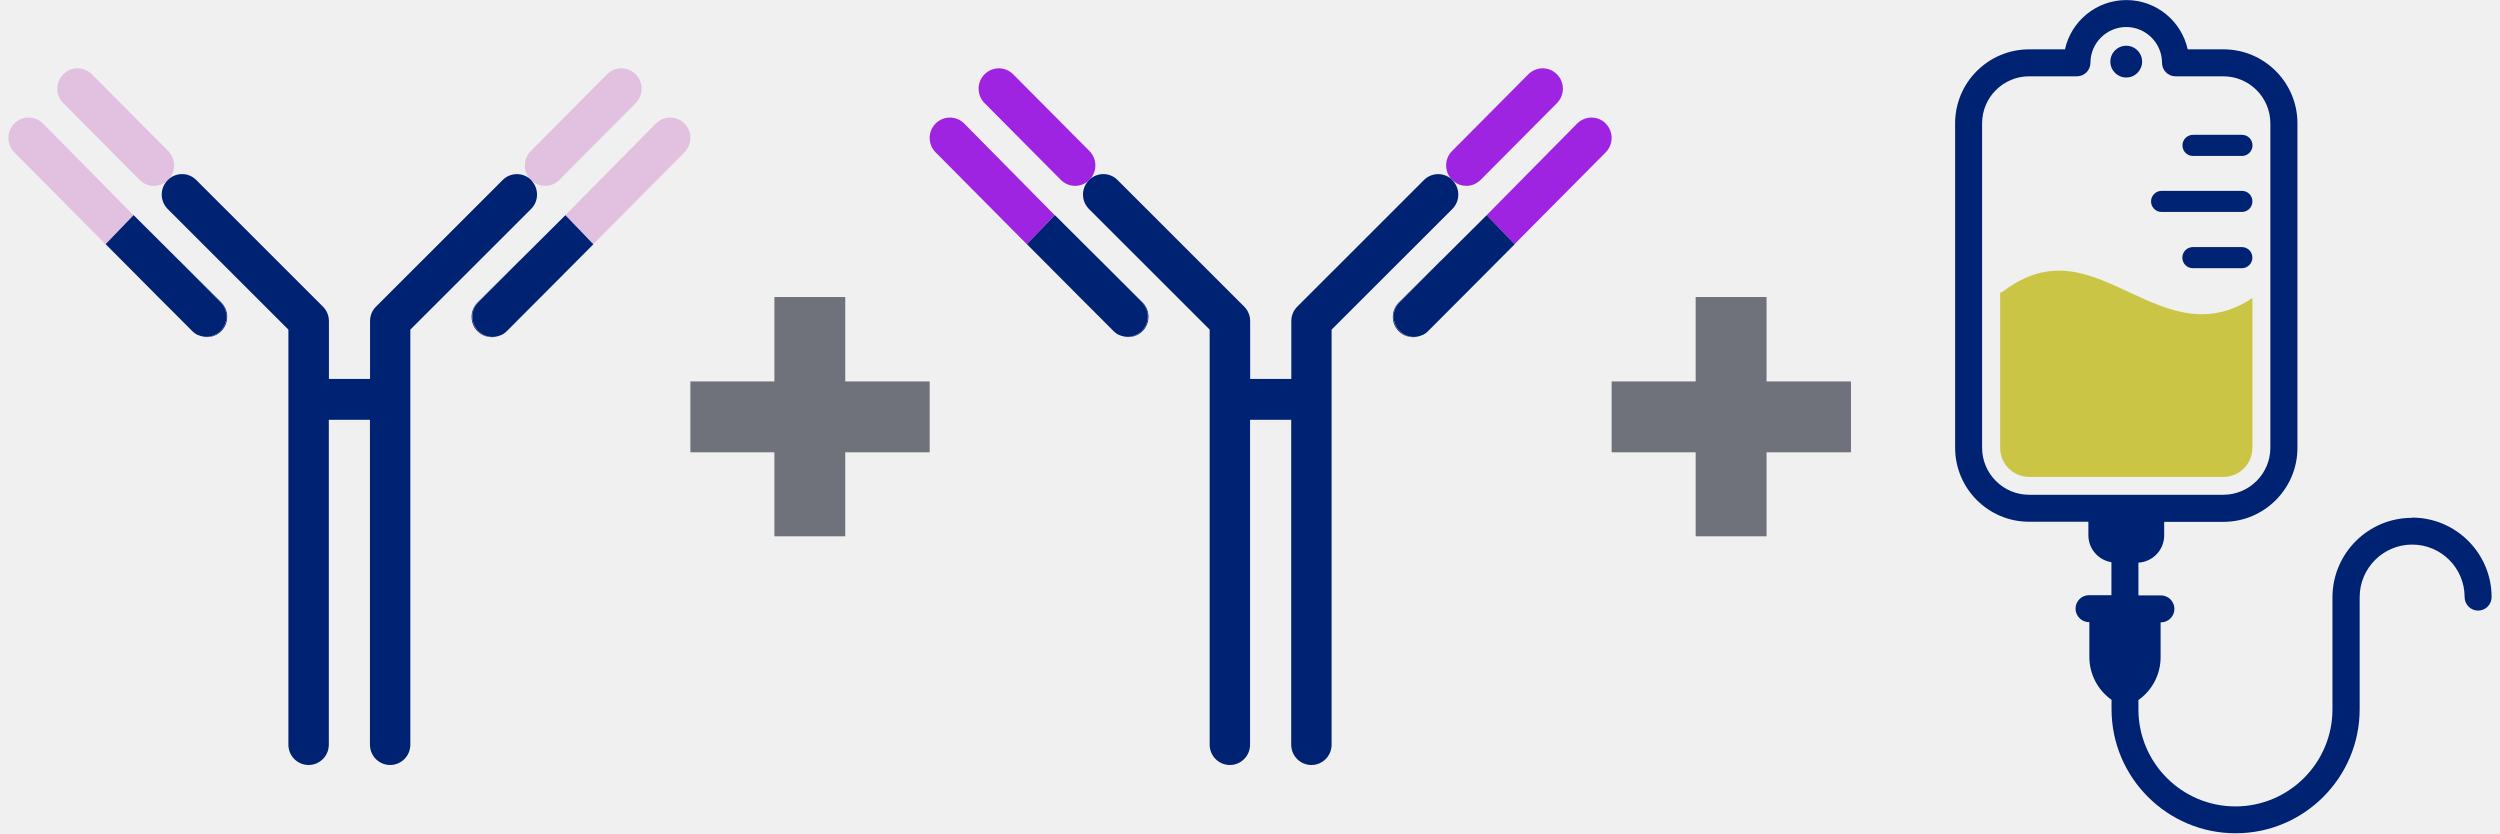
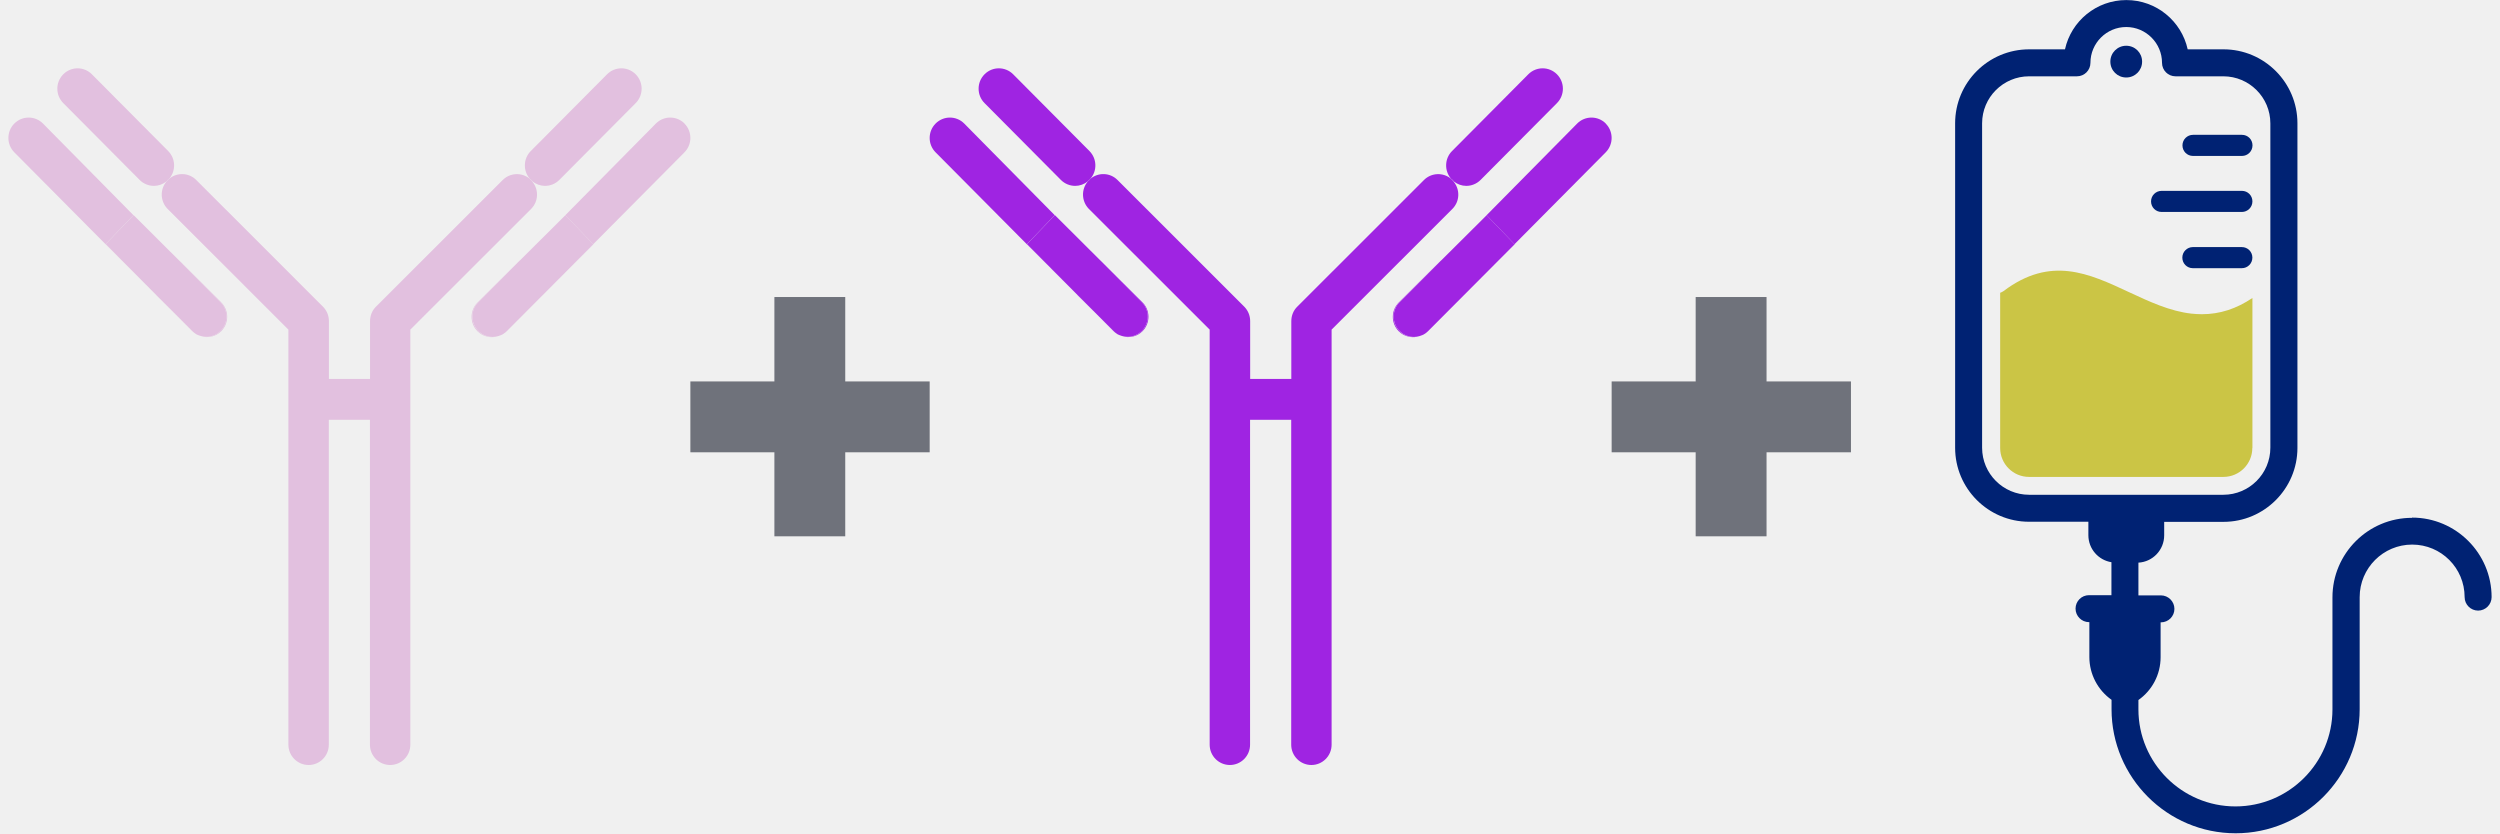
<svg xmlns="http://www.w3.org/2000/svg" width="120" height="40" viewBox="0 0 120 40" fill="none">
  <path d="M8.12 8.58C8.45 8.198 8.435 7.619 8.075 7.252L4.411 3.566C4.032 3.184 3.417 3.184 3.037 3.566C2.657 3.949 2.657 4.567 3.037 4.949L6.701 8.635C6.891 8.826 7.14 8.922 7.39 8.922C7.605 8.922 7.82 8.846 8 8.701C8.015 8.681 8.03 8.66 8.045 8.645C8.07 8.62 8.095 8.605 8.12 8.585" fill="#E2C0DF" />
-   <path d="M7.501 14.162L9.215 15.887C9.265 15.937 9.32 15.982 9.375 16.017C9.325 15.982 9.28 15.947 9.24 15.907L7.501 14.167V14.162Z" fill="#002273" />
+   <path d="M7.501 14.162L9.215 15.887C9.265 15.937 9.32 15.982 9.375 16.017C9.325 15.982 9.28 15.947 9.24 15.907L7.501 14.167V14.162Z" fill="#E2C0DF" />
  <path d="M2.063 5.93C1.683 5.548 1.068 5.548 0.688 5.93C0.308 6.312 0.308 6.931 0.688 7.313L5.067 11.723L6.406 10.33L2.063 5.93Z" fill="#E2C0DF" />
-   <path d="M8.121 8.58C8.096 8.6 8.066 8.62 8.046 8.64C8.031 8.661 8.016 8.676 8.001 8.696C8.026 8.676 8.056 8.656 8.076 8.635C8.091 8.62 8.106 8.6 8.121 8.58Z" fill="#002273" />
-   <path d="M5.066 11.723L7.501 14.162L5.066 11.718V11.723Z" fill="#002273" />
-   <path d="M8.596 12.502L10.585 14.504C10.965 14.886 10.965 15.504 10.585 15.887C10.395 16.078 10.145 16.173 9.895 16.173C9.805 16.173 9.715 16.158 9.63 16.133C9.97 16.239 10.355 16.168 10.62 15.897C11 15.514 11 14.896 10.62 14.514L8.596 12.497V12.502Z" fill="#002273" />
-   <path d="M10.585 15.887C10.965 15.504 10.965 14.886 10.585 14.504L8.596 12.502L6.412 10.325L5.072 11.718L7.501 14.162L9.241 15.902C9.281 15.942 9.331 15.982 9.376 16.012C9.456 16.068 9.546 16.103 9.636 16.128C9.721 16.153 9.811 16.168 9.901 16.168C10.151 16.168 10.396 16.073 10.59 15.882" fill="#002273" />
-   <path d="M9.635 16.133C9.545 16.103 9.455 16.073 9.375 16.017C9.455 16.068 9.545 16.108 9.635 16.133Z" fill="#002273" />
+   <path d="M8.121 8.58C8.096 8.6 8.066 8.62 8.046 8.64C8.031 8.661 8.016 8.676 8.001 8.696C8.026 8.676 8.056 8.656 8.076 8.635C8.091 8.62 8.106 8.6 8.121 8.58Z" fill="#E2C0DF" />
+   <path d="M5.066 11.723L7.501 14.162L5.066 11.718V11.723Z" fill="#E2C0DF" />
+   <path d="M8.596 12.502L10.585 14.504C10.965 14.886 10.965 15.504 10.585 15.887C10.395 16.078 10.145 16.173 9.895 16.173C9.805 16.173 9.715 16.158 9.63 16.133C9.97 16.239 10.355 16.168 10.62 15.897C11 15.514 11 14.896 10.62 14.514L8.596 12.497V12.502Z" fill="#E2C0DF" />
+   <path d="M10.585 15.887C10.965 15.504 10.965 14.886 10.585 14.504L8.596 12.502L6.412 10.325L5.072 11.718L7.501 14.162L9.241 15.902C9.281 15.942 9.331 15.982 9.376 16.012C9.456 16.068 9.546 16.103 9.636 16.128C9.721 16.153 9.811 16.168 9.901 16.168C10.151 16.168 10.396 16.073 10.59 15.882" fill="#E2C0DF" />
+   <path d="M9.635 16.133C9.545 16.103 9.455 16.073 9.375 16.017C9.455 16.068 9.545 16.108 9.635 16.133Z" fill="#E2C0DF" />
  <path d="M25.55 8.701C25.73 8.846 25.945 8.922 26.16 8.922C26.41 8.922 26.66 8.826 26.849 8.635L30.513 4.949C30.893 4.567 30.893 3.949 30.513 3.566C30.133 3.184 29.519 3.184 29.139 3.566L25.475 7.252C25.115 7.614 25.1 8.198 25.43 8.58C25.455 8.6 25.485 8.62 25.505 8.64C25.525 8.655 25.535 8.676 25.55 8.696" fill="#E2C0DF" />
-   <path d="M24.17 16.017C24.225 15.982 24.28 15.937 24.33 15.887L26.044 14.162L24.305 15.902C24.265 15.947 24.215 15.982 24.17 16.012" fill="#002273" />
+   <path d="M24.17 16.017C24.225 15.982 24.28 15.937 24.33 15.887L26.044 14.162L24.305 15.902C24.265 15.947 24.215 15.982 24.17 16.012" fill="#E2C0DF" />
  <path d="M32.858 5.93C32.478 5.548 31.863 5.548 31.483 5.93L27.135 10.33L28.474 11.723L32.853 7.313C33.233 6.931 33.233 6.312 32.853 5.93" fill="#E2C0DF" />
-   <path d="M25.549 8.701C25.524 8.681 25.494 8.66 25.474 8.635C25.459 8.62 25.445 8.6 25.43 8.58C25.05 8.268 24.49 8.283 24.13 8.64L18.047 14.72C17.862 14.901 17.762 15.152 17.762 15.414V18.19H15.788V15.414C15.788 15.152 15.688 14.906 15.503 14.72L9.42 8.64C9.065 8.283 8.505 8.263 8.12 8.58C8.105 8.6 8.09 8.62 8.075 8.635C8.05 8.66 8.025 8.676 8 8.701C7.67 9.083 7.685 9.661 8.045 10.028L13.843 15.821V35.745C13.843 36.283 14.278 36.72 14.813 36.72C15.348 36.72 15.783 36.283 15.783 35.745V20.151H17.757V35.745C17.757 36.283 18.192 36.72 18.727 36.72C19.262 36.72 19.696 36.283 19.696 35.745V15.821L25.494 10.028C25.859 9.661 25.869 9.083 25.539 8.701" fill="#002273" />
-   <path d="M25.55 8.701C25.55 8.701 25.52 8.661 25.505 8.645C25.48 8.62 25.455 8.605 25.43 8.585C25.445 8.605 25.46 8.625 25.475 8.64C25.5 8.666 25.525 8.681 25.55 8.706" fill="#002273" />
-   <path d="M28.479 11.723L28.474 11.718L26.045 14.162L28.479 11.723Z" fill="#002273" />
-   <path d="M22.956 15.887C22.576 15.505 22.576 14.886 22.956 14.504L24.945 12.502L22.921 14.519C22.541 14.901 22.541 15.52 22.921 15.902C23.186 16.168 23.57 16.244 23.91 16.138C23.825 16.163 23.735 16.178 23.645 16.178C23.395 16.178 23.151 16.083 22.956 15.892" fill="#002273" />
-   <path d="M24.95 12.502L22.961 14.504C22.581 14.886 22.581 15.505 22.961 15.887C23.151 16.078 23.401 16.173 23.651 16.173C23.74 16.173 23.83 16.158 23.915 16.133C24.005 16.103 24.095 16.073 24.175 16.017C24.225 15.982 24.27 15.947 24.31 15.907L26.05 14.167L28.479 11.723L27.139 10.33L24.955 12.502H24.95Z" fill="#002273" />
-   <path d="M24.17 16.017C24.09 16.073 24 16.108 23.91 16.133C24 16.108 24.09 16.068 24.17 16.017Z" fill="#002273" />
+   <path d="M25.549 8.701C25.524 8.681 25.494 8.66 25.474 8.635C25.459 8.62 25.445 8.6 25.43 8.58C25.05 8.268 24.49 8.283 24.13 8.64L18.047 14.72C17.862 14.901 17.762 15.152 17.762 15.414V18.19H15.788V15.414C15.788 15.152 15.688 14.906 15.503 14.72L9.42 8.64C9.065 8.283 8.505 8.263 8.12 8.58C8.105 8.6 8.09 8.62 8.075 8.635C8.05 8.66 8.025 8.676 8 8.701C7.67 9.083 7.685 9.661 8.045 10.028L13.843 15.821V35.745C13.843 36.283 14.278 36.72 14.813 36.72C15.348 36.72 15.783 36.283 15.783 35.745V20.151H17.757V35.745C17.757 36.283 18.192 36.72 18.727 36.72C19.262 36.72 19.696 36.283 19.696 35.745V15.821L25.494 10.028C25.859 9.661 25.869 9.083 25.539 8.701" fill="#E2C0DF" />
+   <path d="M25.55 8.701C25.55 8.701 25.52 8.661 25.505 8.645C25.48 8.62 25.455 8.605 25.43 8.585C25.445 8.605 25.46 8.625 25.475 8.64C25.5 8.666 25.525 8.681 25.55 8.706" fill="#E2C0DF" />
+   <path d="M28.479 11.723L28.474 11.718L26.045 14.162L28.479 11.723Z" fill="#E2C0DF" />
+   <path d="M22.956 15.887C22.576 15.505 22.576 14.886 22.956 14.504L24.945 12.502L22.921 14.519C22.541 14.901 22.541 15.52 22.921 15.902C23.186 16.168 23.57 16.244 23.91 16.138C23.825 16.163 23.735 16.178 23.645 16.178C23.395 16.178 23.151 16.083 22.956 15.892" fill="#E2C0DF" />
+   <path d="M24.95 12.502L22.961 14.504C22.581 14.886 22.581 15.505 22.961 15.887C23.151 16.078 23.401 16.173 23.651 16.173C23.74 16.173 23.83 16.158 23.915 16.133C24.005 16.103 24.095 16.073 24.175 16.017C24.225 15.982 24.27 15.947 24.31 15.907L26.05 14.167L28.479 11.723L27.139 10.33L24.955 12.502H24.95Z" fill="#E2C0DF" />
+   <path d="M24.17 16.017C24.09 16.073 24 16.108 23.91 16.133C24 16.108 24.09 16.068 24.17 16.017Z" fill="#E2C0DF" />
  <path d="M33.138 18.309H37.171V14.257H40.572V18.309H44.624V21.71H40.572V25.743H37.171V21.71H33.138V18.309Z" fill="#6F727B" />
  <path d="M52.341 8.58C52.671 8.198 52.656 7.619 52.296 7.252L48.632 3.566C48.252 3.184 47.637 3.184 47.258 3.566C46.878 3.949 46.878 4.567 47.258 4.949L50.921 8.635C51.111 8.826 51.361 8.922 51.611 8.922C51.826 8.922 52.041 8.846 52.221 8.701C52.236 8.681 52.251 8.66 52.266 8.645C52.291 8.62 52.316 8.605 52.341 8.585" fill="#9F24E2" />
  <path d="M51.722 14.162L53.436 15.887C53.486 15.937 53.541 15.982 53.596 16.017C53.546 15.982 53.501 15.947 53.461 15.907L51.722 14.167V14.162Z" fill="#9F24E2" />
  <path d="M46.283 5.93C45.904 5.548 45.289 5.548 44.909 5.93C44.529 6.312 44.529 6.931 44.909 7.313L49.288 11.723L50.627 10.33L46.283 5.93Z" fill="#9F24E2" />
-   <path d="M52.342 8.58C52.317 8.6 52.287 8.62 52.267 8.64C52.252 8.661 52.237 8.676 52.222 8.696C52.247 8.676 52.277 8.656 52.297 8.635C52.312 8.62 52.327 8.6 52.342 8.58Z" fill="#002273" />
-   <path d="M49.287 11.723L51.721 14.162L49.287 11.718V11.723Z" fill="#002273" />
-   <path d="M52.816 12.502L54.806 14.504C55.186 14.886 55.186 15.504 54.806 15.887C54.616 16.078 54.366 16.173 54.116 16.173C54.026 16.173 53.936 16.158 53.851 16.133C54.191 16.239 54.576 16.168 54.841 15.897C55.221 15.514 55.221 14.896 54.841 14.514L52.816 12.497V12.502Z" fill="#002273" />
-   <path d="M54.806 15.887C55.186 15.504 55.186 14.886 54.806 14.504L52.817 12.502L50.633 10.325L49.293 11.718L51.722 14.162L53.462 15.902C53.502 15.942 53.551 15.982 53.596 16.012C53.676 16.068 53.767 16.103 53.856 16.128C53.941 16.153 54.031 16.168 54.121 16.168C54.371 16.168 54.616 16.073 54.811 15.882" fill="#002273" />
-   <path d="M53.856 16.133C53.766 16.103 53.676 16.073 53.596 16.017C53.676 16.068 53.766 16.108 53.856 16.133Z" fill="#002273" />
+   <path d="M52.342 8.58C52.317 8.6 52.287 8.62 52.267 8.64C52.252 8.661 52.237 8.676 52.222 8.696C52.247 8.676 52.277 8.656 52.297 8.635C52.312 8.62 52.327 8.6 52.342 8.58Z" fill="#9F24E2" />
+   <path d="M49.287 11.723L51.721 14.162L49.287 11.718V11.723Z" fill="#9F24E2" />
+   <path d="M52.816 12.502L54.806 14.504C55.186 14.886 55.186 15.504 54.806 15.887C54.616 16.078 54.366 16.173 54.116 16.173C54.026 16.173 53.936 16.158 53.851 16.133C54.191 16.239 54.576 16.168 54.841 15.897C55.221 15.514 55.221 14.896 54.841 14.514L52.816 12.497V12.502Z" fill="#9F24E2" />
+   <path d="M54.806 15.887C55.186 15.504 55.186 14.886 54.806 14.504L52.817 12.502L50.633 10.325L49.293 11.718L51.722 14.162L53.462 15.902C53.502 15.942 53.551 15.982 53.596 16.012C53.676 16.068 53.767 16.103 53.856 16.128C53.941 16.153 54.031 16.168 54.121 16.168C54.371 16.168 54.616 16.073 54.811 15.882" fill="#9F24E2" />
+   <path d="M53.856 16.133C53.766 16.103 53.676 16.073 53.596 16.017C53.676 16.068 53.766 16.108 53.856 16.133Z" fill="#9F24E2" />
  <path d="M69.771 8.701C69.951 8.846 70.165 8.922 70.38 8.922C70.63 8.922 70.88 8.826 71.07 8.635L74.734 4.949C75.114 4.567 75.114 3.949 74.734 3.566C74.354 3.184 73.739 3.184 73.359 3.566L69.696 7.252C69.336 7.614 69.321 8.198 69.651 8.58C69.676 8.6 69.706 8.62 69.726 8.64C69.746 8.655 69.756 8.676 69.771 8.696" fill="#9F24E2" />
  <path d="M68.391 16.017C68.446 15.982 68.501 15.937 68.551 15.887L70.265 14.162L68.526 15.902C68.486 15.947 68.436 15.982 68.391 16.012" fill="#9F24E2" />
  <path d="M77.079 5.93C76.699 5.548 76.084 5.548 75.704 5.93L71.356 10.33L72.695 11.723L77.073 7.313C77.453 6.931 77.453 6.312 77.073 5.93" fill="#9F24E2" />
-   <path d="M69.77 8.701C69.745 8.681 69.715 8.66 69.695 8.635C69.68 8.62 69.665 8.6 69.65 8.58C69.27 8.268 68.71 8.283 68.351 8.64L62.268 14.72C62.083 14.901 61.983 15.152 61.983 15.414V18.19H60.008V15.414C60.008 15.152 59.908 14.906 59.724 14.72L53.641 8.64C53.286 8.283 52.726 8.263 52.341 8.58C52.326 8.6 52.311 8.62 52.296 8.635C52.271 8.66 52.246 8.676 52.221 8.701C51.891 9.083 51.906 9.661 52.266 10.028L58.064 15.821V35.745C58.064 36.283 58.499 36.72 59.034 36.72C59.569 36.72 60.003 36.283 60.003 35.745V20.151H61.978V35.745C61.978 36.283 62.413 36.72 62.947 36.72C63.482 36.72 63.917 36.283 63.917 35.745V15.821L69.715 10.028C70.08 9.661 70.09 9.083 69.76 8.701" fill="#002273" />
-   <path d="M69.77 8.701C69.77 8.701 69.74 8.661 69.725 8.645C69.7 8.62 69.675 8.605 69.65 8.585C69.665 8.605 69.68 8.625 69.695 8.64C69.72 8.666 69.745 8.681 69.77 8.706" fill="#002273" />
-   <path d="M72.7 11.723L72.695 11.718L70.266 14.162L72.7 11.723Z" fill="#002273" />
-   <path d="M67.176 15.887C66.796 15.505 66.796 14.886 67.176 14.504L69.166 12.502L67.141 14.519C66.761 14.901 66.761 15.52 67.141 15.902C67.406 16.168 67.791 16.244 68.131 16.138C68.046 16.163 67.956 16.178 67.866 16.178C67.616 16.178 67.371 16.083 67.176 15.892" fill="#002273" />
-   <path d="M69.171 12.502L67.181 14.504C66.802 14.886 66.802 15.505 67.181 15.887C67.371 16.078 67.621 16.173 67.871 16.173C67.961 16.173 68.051 16.158 68.136 16.133C68.226 16.103 68.316 16.073 68.396 16.017C68.446 15.982 68.491 15.947 68.531 15.907L70.27 14.167L72.7 11.723L71.36 10.33L69.176 12.502H69.171Z" fill="#002273" />
-   <path d="M68.391 16.017C68.311 16.073 68.221 16.108 68.131 16.133C68.221 16.108 68.311 16.068 68.391 16.017Z" fill="#002273" />
+   <path d="M69.77 8.701C69.745 8.681 69.715 8.66 69.695 8.635C69.68 8.62 69.665 8.6 69.65 8.58C69.27 8.268 68.71 8.283 68.351 8.64L62.268 14.72C62.083 14.901 61.983 15.152 61.983 15.414V18.19H60.008V15.414C60.008 15.152 59.908 14.906 59.724 14.72L53.641 8.64C53.286 8.283 52.726 8.263 52.341 8.58C52.326 8.6 52.311 8.62 52.296 8.635C52.271 8.66 52.246 8.676 52.221 8.701C51.891 9.083 51.906 9.661 52.266 10.028L58.064 15.821V35.745C58.064 36.283 58.499 36.72 59.034 36.72C59.569 36.72 60.003 36.283 60.003 35.745V20.151H61.978V35.745C61.978 36.283 62.413 36.72 62.947 36.72C63.482 36.72 63.917 36.283 63.917 35.745V15.821L69.715 10.028C70.08 9.661 70.09 9.083 69.76 8.701" fill="#9F24E2" />
+   <path d="M69.77 8.701C69.77 8.701 69.74 8.661 69.725 8.645C69.7 8.62 69.675 8.605 69.65 8.585C69.665 8.605 69.68 8.625 69.695 8.64C69.72 8.666 69.745 8.681 69.77 8.706" fill="#9F24E2" />
+   <path d="M72.7 11.723L72.695 11.718L70.266 14.162L72.7 11.723Z" fill="#9F24E2" />
+   <path d="M67.176 15.887C66.796 15.505 66.796 14.886 67.176 14.504L69.166 12.502L67.141 14.519C66.761 14.901 66.761 15.52 67.141 15.902C67.406 16.168 67.791 16.244 68.131 16.138C68.046 16.163 67.956 16.178 67.866 16.178C67.616 16.178 67.371 16.083 67.176 15.892" fill="#9F24E2" />
+   <path d="M69.171 12.502L67.181 14.504C66.802 14.886 66.802 15.505 67.181 15.887C67.371 16.078 67.621 16.173 67.871 16.173C67.961 16.173 68.051 16.158 68.136 16.133C68.226 16.103 68.316 16.073 68.396 16.017C68.446 15.982 68.491 15.947 68.531 15.907L70.27 14.167L72.7 11.723L71.36 10.33L69.176 12.502H69.171Z" fill="#9F24E2" />
+   <path d="M68.391 16.017C68.311 16.073 68.221 16.108 68.131 16.133C68.221 16.108 68.311 16.068 68.391 16.017Z" fill="#9F24E2" />
  <path d="M77.359 18.309H81.392V14.257H84.794V18.309H88.846V21.71H84.794V25.743H81.392V21.71H77.359V18.309Z" fill="#6F727B" />
-   <g clip-path="url(#clip0_4231_23118)">
+   <g clip-path="url(#clip0_5928_12042)">
    <path d="M105.264 7.485H107.614C107.891 7.485 108.12 7.26 108.12 6.978C108.12 6.696 107.896 6.472 107.614 6.472H105.264C104.988 6.472 104.758 6.696 104.758 6.978C104.758 7.26 104.982 7.485 105.264 7.485Z" fill="#002273" />
    <path d="M103.756 10.174H107.61C107.886 10.174 108.116 9.949 108.116 9.667C108.116 9.385 107.892 9.161 107.61 9.161H103.756C103.48 9.161 103.25 9.385 103.25 9.667C103.25 9.949 103.475 10.174 103.756 10.174Z" fill="#002273" />
    <path d="M107.608 11.86H105.258C104.982 11.86 104.752 12.085 104.752 12.366C104.752 12.648 104.976 12.873 105.258 12.873H107.608C107.885 12.873 108.114 12.648 108.114 12.366C108.114 12.085 107.89 11.86 107.608 11.86Z" fill="#002273" />
    <path d="M115.775 24.856C113.671 24.856 111.958 26.568 111.958 28.672V34.05C111.958 36.619 109.87 38.708 107.301 38.708C104.732 38.708 102.644 36.619 102.644 34.05V33.601C103.301 33.137 103.709 32.38 103.709 31.544V29.873H103.724C104.085 29.873 104.372 29.581 104.372 29.226C104.372 28.871 104.079 28.578 103.724 28.578H102.644V27.007C103.333 26.97 103.881 26.396 103.881 25.696V25.049H106.727C108.684 25.049 110.277 23.456 110.277 21.498V5.918C110.277 3.96 108.684 2.368 106.727 2.368H105.009C104.711 1.015 103.505 0.003 102.064 0.003C100.623 0.003 99.417 1.015 99.119 2.368H97.401C95.438 2.368 93.846 3.96 93.846 5.918V21.493C93.846 23.451 95.438 25.044 97.396 25.044H100.242V25.691C100.242 26.344 100.722 26.887 101.349 26.986V28.568H100.273C99.913 28.568 99.626 28.86 99.626 29.215C99.626 29.57 99.918 29.863 100.273 29.863H100.289V31.534C100.289 32.364 100.696 33.126 101.354 33.591V34.04C101.354 37.324 104.027 39.997 107.311 39.997C110.595 39.997 113.264 37.324 113.264 34.04V28.662C113.264 27.273 114.391 26.14 115.785 26.14C117.179 26.14 118.302 27.268 118.302 28.662C118.302 29.017 118.594 29.309 118.949 29.309C119.305 29.309 119.597 29.017 119.597 28.662C119.597 26.558 117.884 24.845 115.78 24.845M95.141 21.498V5.918C95.141 4.676 96.153 3.663 97.396 3.663H99.694C100.054 3.663 100.341 3.37 100.341 3.015C100.341 2.07 101.114 1.297 102.059 1.297C103.004 1.297 103.777 2.07 103.777 3.015C103.777 3.375 104.069 3.663 104.424 3.663H106.721C107.964 3.663 108.977 4.676 108.977 5.918V21.493C108.977 22.736 107.964 23.749 106.721 23.749H97.396C96.153 23.749 95.141 22.736 95.141 21.493" fill="#002273" />
    <path d="M102.059 3.72C102.482 3.72 102.821 3.381 102.821 2.958C102.821 2.535 102.482 2.196 102.059 2.196C101.636 2.196 101.297 2.535 101.297 2.958C101.297 3.381 101.636 3.72 102.059 3.72Z" fill="#002273" />
    <path d="M108.116 21.498V14.303C107.343 14.826 106.544 15.082 105.693 15.082C105.531 15.082 105.364 15.071 105.197 15.055C104.153 14.941 103.156 14.471 102.19 14.022C100.258 13.118 98.43 12.267 96.165 13.975C96.118 14.011 96.06 14.037 96.008 14.053V21.504C96.008 22.271 96.629 22.892 97.397 22.892H106.722C107.489 22.892 108.111 22.271 108.111 21.504" fill="#CBC545" />
  </g>
  <defs>
-     <clipPath id="clip0_4231_23118">
+     <clipPath id="clip0_5928_12042">
      <rect width="30.751" height="39.995" fill="white" transform="translate(88.8457 0.00256348)" />
    </clipPath>
  </defs>
</svg>
